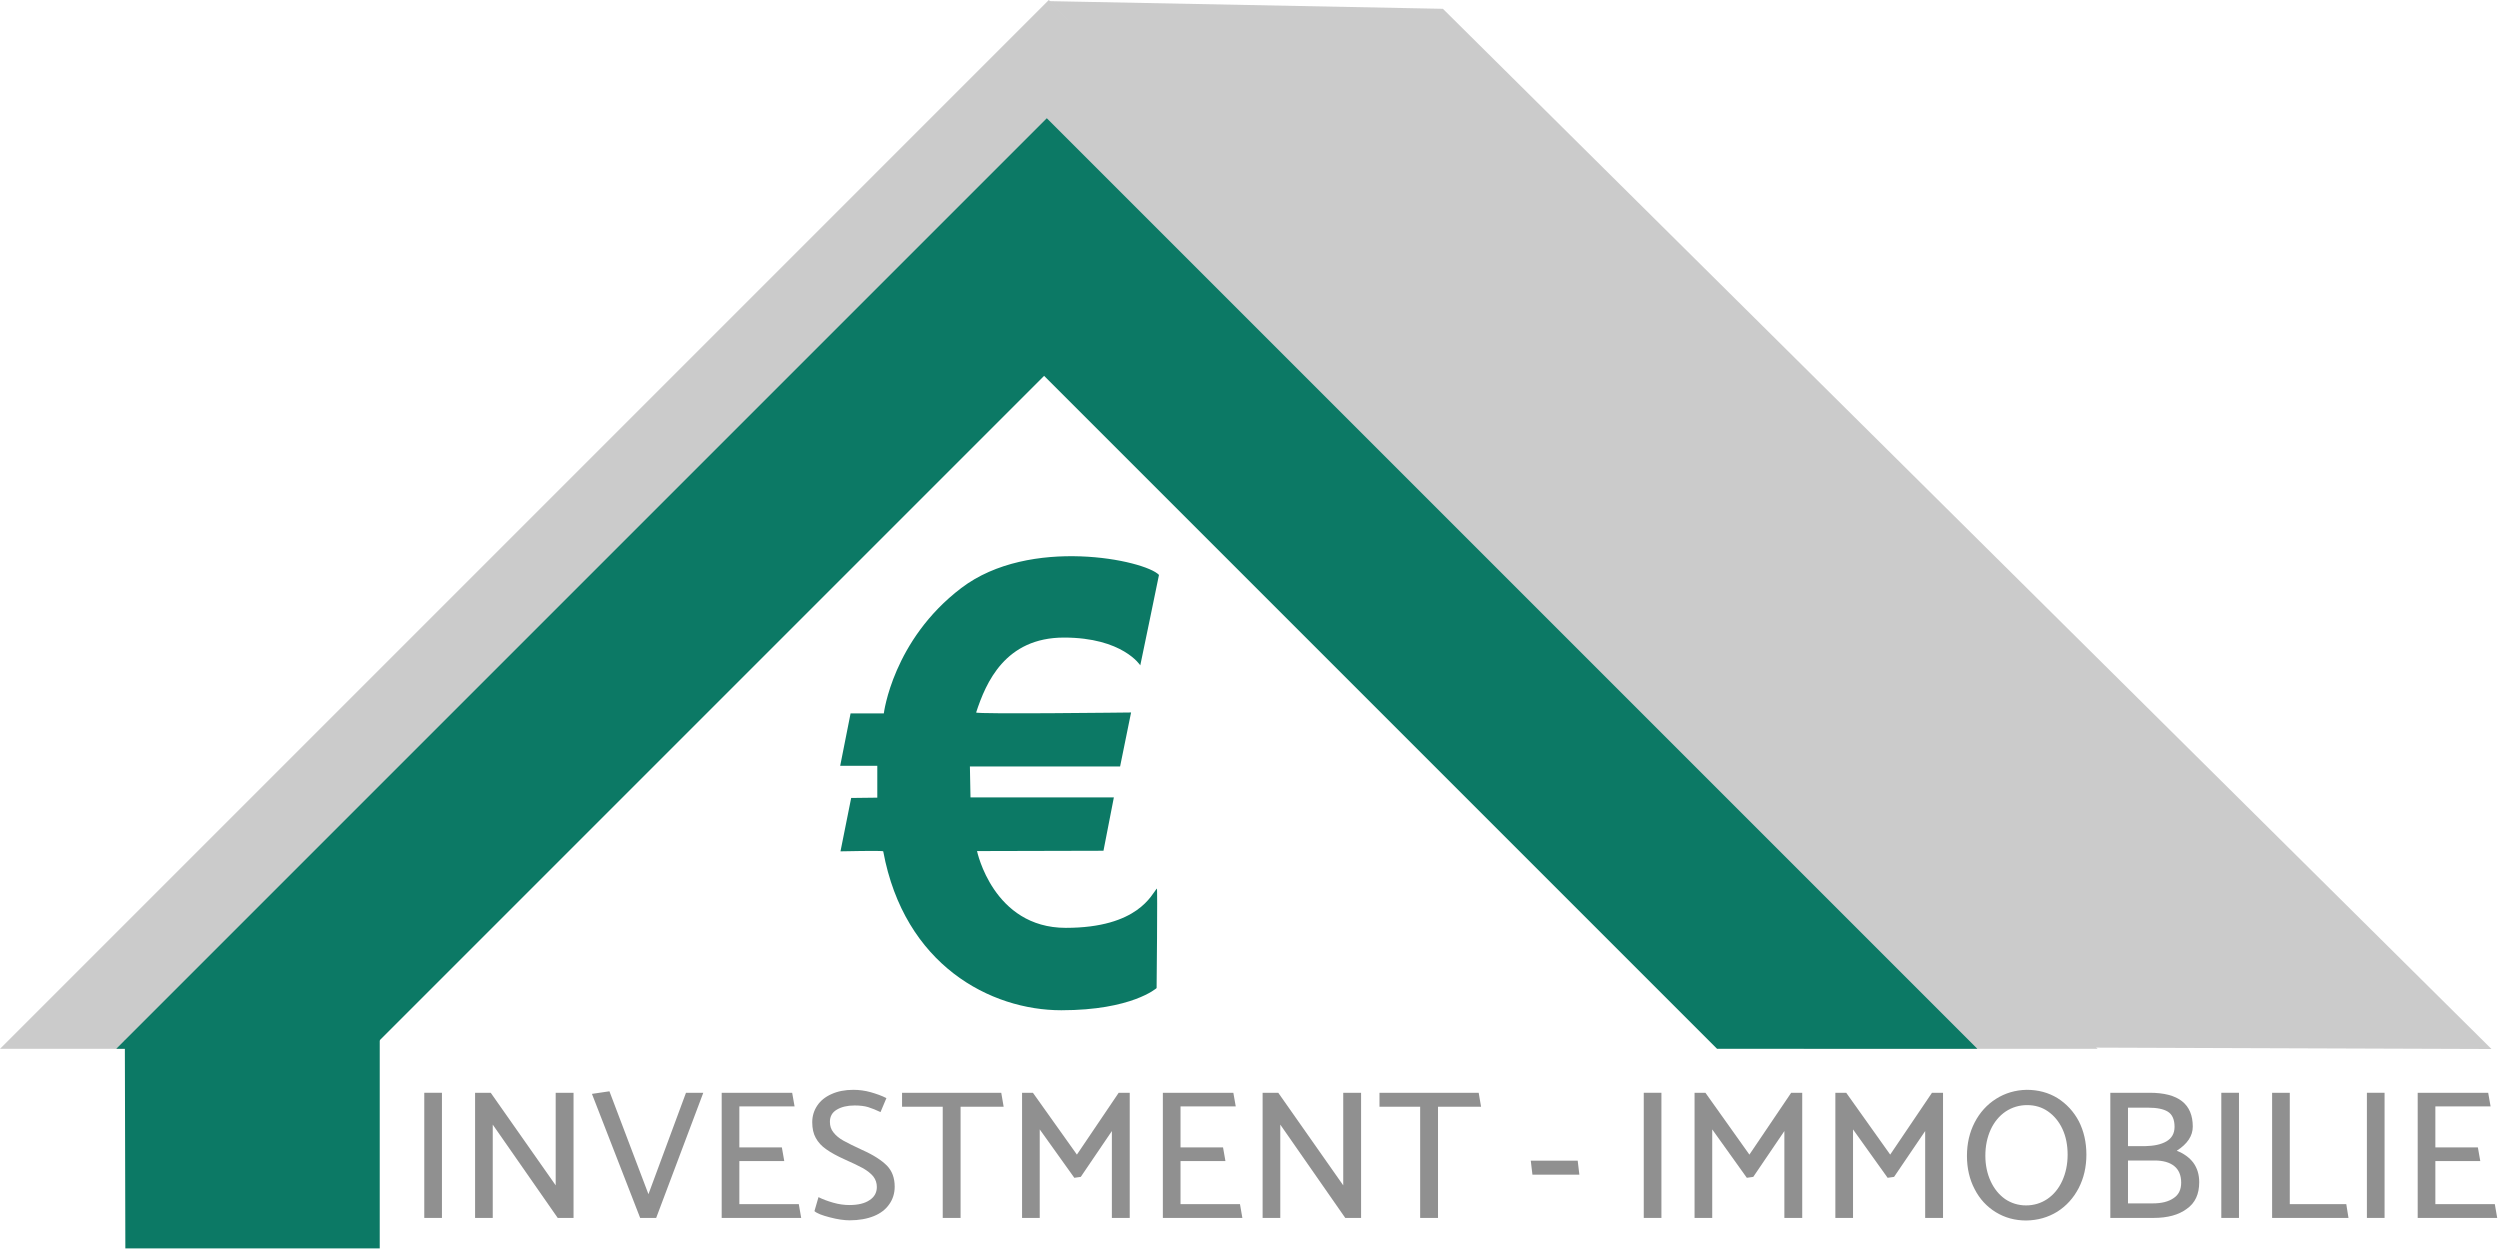
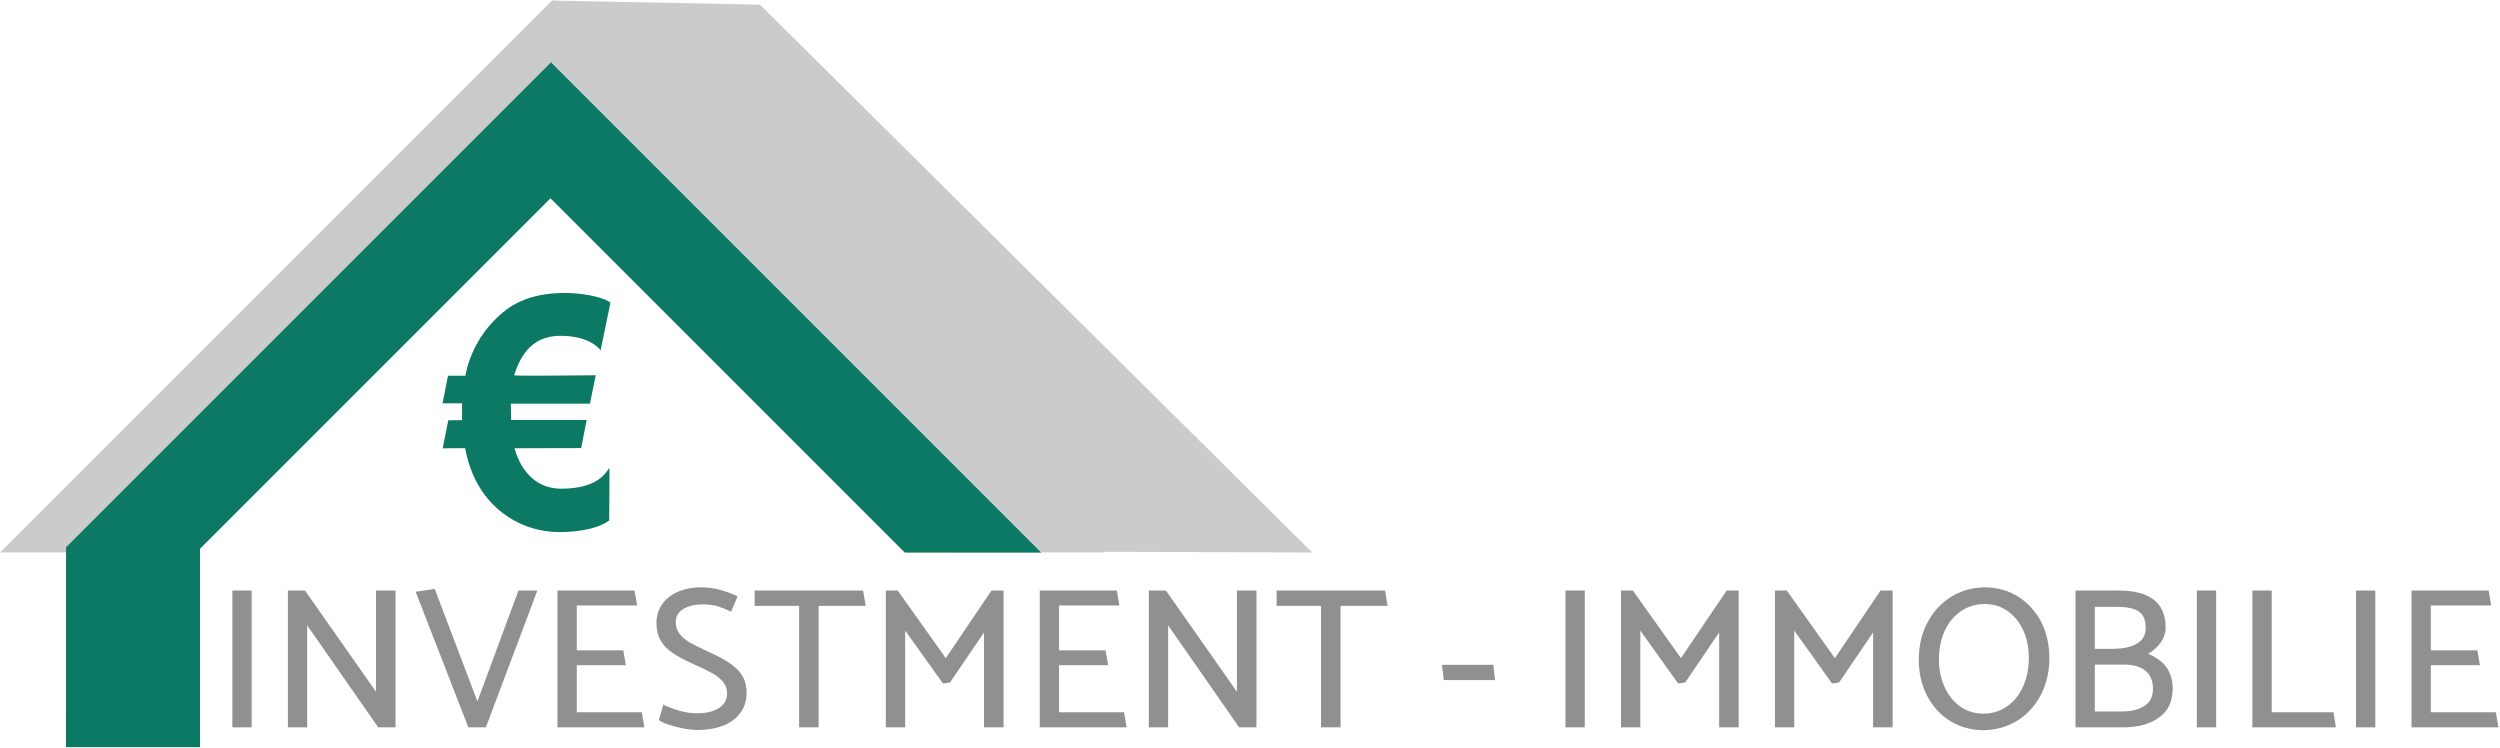
- <svg xmlns="http://www.w3.org/2000/svg" width="100%" height="100%" viewBox="0 0 296 148" version="1.1" xml:space="preserve" style="fill-rule:evenodd;clip-rule:evenodd;stroke-linejoin:round;stroke-miterlimit:2;">
-   <g transform="matrix(1,0,0,1,-276.107,-175.713)">
-     <g transform="matrix(0.865283,0,0.14326,0.993376,21.5539,1.98653)">
+ <svg xmlns="http://www.w3.org/2000/svg" width="100%" height="100%" viewBox="0 0 562 168" version="1.1" xml:space="preserve" style="fill-rule:evenodd;clip-rule:evenodd;stroke-linejoin:round;stroke-miterlimit:2;">
+   <g transform="matrix(1,0,0,1,-116.107,-182.713)">
+     <g transform="matrix(0.865283,0,0.14326,0.993376,-138.446,8.98653)">
      <path d="M530.281,299.747L408.727,175.02L462.495,175.935L585.45,299.916L530.281,299.747Z" style="fill:rgb(203,203,203);" />
    </g>
-     <g transform="matrix(1.12706,0,0,1.12706,-50.5925,-38.1043)">
+     <g transform="matrix(1.12706,0,0,1.12706,-210.592,-31.1043)">
      <path d="M289.87,299.893L320.049,299.893L399.729,220.213L479.409,299.893L510.228,299.893L400.049,189.713L289.87,299.893Z" style="fill:rgb(203,203,203);" />
    </g>
-     <g transform="matrix(1,0,0,1,1.01847,-1)">
-       <path d="M289.87,299.874L320.049,299.836L320.049,324.525L289.93,324.525L289.87,299.874Z" style="fill:rgb(12,121,101);" />
+     <g transform="matrix(1,0,0,1,-160,7)">
+       <path d="M290.943,343.669L321.066,343.669L321.066,299.078L399.856,220.289L479.509,299.942L510.175,299.942L399.966,189.734L290.955,298.745L290.943,343.669Z" style="fill:rgb(12,121,101);" />
    </g>
-     <path d="M289.87,299.893L320.049,299.893L399.729,220.213L479.409,299.893L510.228,299.893L400.049,189.713L289.87,299.893Z" style="fill:rgb(12,121,101);" />
-     <g transform="matrix(0.639265,0,0,0.672214,283.166,125.99)">
+     <g transform="matrix(0.639265,0,0,0.672214,123.166,132.99)">
      <path d="M200.152,191.16C200.152,191.16 196.909,186.267 186.024,186.267C175.138,186.267 171.565,194.184 169.751,199.461C169.638,199.79 198.448,199.461 198.448,199.461L196.414,208.972L168.596,208.972L168.706,214.415L195.26,214.415L193.335,223.816L169.916,223.871C169.916,223.871 172.884,237.395 186.353,237.395C199.822,237.395 202.269,231.43 203.231,230.468C203.368,230.33 203.176,248.005 203.176,248.005C203.176,248.005 198.613,251.908 185.529,251.908C172.445,251.908 156.447,243.985 152.543,223.919C152.511,223.75 144.627,223.919 144.627,223.919L146.606,214.518L151.444,214.463L151.444,208.856L144.572,208.856L146.496,199.62L152.653,199.62C152.653,199.62 154.303,186.719 167.002,177.538C179.701,168.357 201.011,172.624 203.616,175.229C203.633,175.246 200.152,191.16 200.152,191.16Z" style="fill:rgb(12,121,101);" />
    </g>
-     <g transform="matrix(3.1148,0,0,3.1148,-683.594,-811.449)">
+     <g transform="matrix(6.46498,0,0,6.46498,-1927.85,-2002)">
      <g transform="matrix(6.996,0,0,6.996,323.608,363.222)">
        <rect x="0.09" y="-0.68" width="0.096" height="0.68" style="fill:rgb(144,144,144);fill-rule:nonzero;" />
      </g>
      <g transform="matrix(6.996,0,0,6.996,325.539,363.222)">
        <path d="M0.186,0L0.186,-0.507L0.539,0L0.625,0L0.625,-0.68L0.528,-0.68L0.528,-0.177L0.175,-0.68L0.09,-0.68L0.09,0L0.186,0Z" style="fill:rgb(144,144,144);fill-rule:nonzero;" />
      </g>
      <g transform="matrix(6.996,0,0,6.996,330.541,363.222)">
        <path d="M0.105,-0.688L0.01,-0.674L0.272,0L0.359,0L0.615,-0.68L0.521,-0.68L0.317,-0.129L0.105,-0.688Z" style="fill:rgb(144,144,144);fill-rule:nonzero;" />
      </g>
      <g transform="matrix(6.996,0,0,6.996,334.913,363.222)">
        <path d="M0.522,0L0.509,-0.075L0.186,-0.075L0.186,-0.309L0.43,-0.309L0.417,-0.383L0.186,-0.383L0.186,-0.606L0.486,-0.606L0.473,-0.68L0.09,-0.68L0.09,0L0.522,0Z" style="fill:rgb(144,144,144);fill-rule:nonzero;" />
      </g>
      <g transform="matrix(6.996,0,0,6.996,338.705,363.222)">
        <path d="M0.052,-0.037C0.065,-0.025 0.093,-0.014 0.136,-0.003C0.178,0.008 0.214,0.013 0.243,0.013C0.294,0.013 0.338,0.005 0.375,-0.01C0.412,-0.025 0.44,-0.047 0.459,-0.075C0.478,-0.102 0.488,-0.134 0.488,-0.17C0.488,-0.217 0.474,-0.255 0.446,-0.284C0.417,-0.313 0.373,-0.342 0.312,-0.369C0.267,-0.39 0.232,-0.407 0.209,-0.42C0.186,-0.433 0.168,-0.448 0.155,-0.465C0.142,-0.481 0.136,-0.5 0.136,-0.522C0.136,-0.551 0.148,-0.573 0.173,-0.588C0.198,-0.603 0.23,-0.611 0.27,-0.611C0.299,-0.611 0.324,-0.608 0.344,-0.602C0.366,-0.595 0.388,-0.586 0.411,-0.575L0.443,-0.651C0.418,-0.664 0.389,-0.674 0.358,-0.683C0.326,-0.692 0.294,-0.696 0.263,-0.696C0.218,-0.696 0.178,-0.688 0.145,-0.673C0.111,-0.658 0.085,-0.637 0.067,-0.61C0.049,-0.583 0.04,-0.553 0.04,-0.52C0.04,-0.487 0.046,-0.458 0.059,-0.435C0.072,-0.411 0.091,-0.39 0.116,-0.373C0.141,-0.355 0.174,-0.337 0.216,-0.318C0.259,-0.299 0.292,-0.283 0.316,-0.27C0.34,-0.256 0.359,-0.241 0.372,-0.225C0.385,-0.208 0.391,-0.189 0.391,-0.168C0.391,-0.138 0.378,-0.114 0.352,-0.097C0.326,-0.079 0.289,-0.07 0.242,-0.07C0.214,-0.07 0.184,-0.074 0.153,-0.083C0.122,-0.092 0.095,-0.102 0.074,-0.113L0.052,-0.037Z" style="fill:rgb(144,144,144);fill-rule:nonzero;" />
      </g>
      <g transform="matrix(6.996,0,0,6.996,342.329,363.222)">
        <path d="M0.549,-0.68L0.01,-0.68L0.01,-0.604L0.231,-0.604L0.231,0L0.328,0L0.328,-0.604L0.562,-0.604L0.549,-0.68Z" style="fill:rgb(144,144,144);fill-rule:nonzero;" />
      </g>
      <g transform="matrix(6.996,0,0,6.996,346.331,363.222)">
        <path d="M0.409,-0.223L0.578,-0.472L0.578,0L0.675,0L0.675,-0.68L0.615,-0.68L0.388,-0.344L0.149,-0.68L0.09,-0.68L0.09,0L0.186,0L0.186,-0.481L0.374,-0.218L0.409,-0.223Z" style="fill:rgb(144,144,144);fill-rule:nonzero;" />
      </g>
      <g transform="matrix(6.996,0,0,6.996,351.683,363.222)">
        <path d="M0.522,0L0.509,-0.075L0.186,-0.075L0.186,-0.309L0.43,-0.309L0.417,-0.383L0.186,-0.383L0.186,-0.606L0.486,-0.606L0.473,-0.68L0.09,-0.68L0.09,0L0.522,0Z" style="fill:rgb(144,144,144);fill-rule:nonzero;" />
      </g>
      <g transform="matrix(6.996,0,0,6.996,355.475,363.222)">
        <path d="M0.186,0L0.186,-0.507L0.539,0L0.625,0L0.625,-0.68L0.528,-0.68L0.528,-0.177L0.175,-0.68L0.09,-0.68L0.09,0L0.186,0Z" style="fill:rgb(144,144,144);fill-rule:nonzero;" />
      </g>
      <g transform="matrix(6.996,0,0,6.996,360.477,363.222)">
        <path d="M0.549,-0.68L0.01,-0.68L0.01,-0.604L0.231,-0.604L0.231,0L0.328,0L0.328,-0.604L0.562,-0.604L0.549,-0.68Z" style="fill:rgb(144,144,144);fill-rule:nonzero;" />
      </g>
      <g transform="matrix(6.996,0,0,6.996,366.088,363.222)">
        <path d="M0.285,-0.311L0.03,-0.311L0.039,-0.235L0.294,-0.235L0.285,-0.311Z" style="fill:rgb(144,144,144);fill-rule:nonzero;" />
      </g>
      <g transform="matrix(6.996,0,0,6.996,369.963,363.222)">
        <rect x="0.09" y="-0.68" width="0.096" height="0.68" style="fill:rgb(144,144,144);fill-rule:nonzero;" />
      </g>
      <g transform="matrix(6.996,0,0,6.996,371.894,363.222)">
        <path d="M0.409,-0.223L0.578,-0.472L0.578,0L0.675,0L0.675,-0.68L0.615,-0.68L0.388,-0.344L0.149,-0.68L0.09,-0.68L0.09,0L0.186,0L0.186,-0.481L0.374,-0.218L0.409,-0.223Z" style="fill:rgb(144,144,144);fill-rule:nonzero;" />
      </g>
      <g transform="matrix(6.996,0,0,6.996,377.246,363.222)">
        <path d="M0.409,-0.223L0.578,-0.472L0.578,0L0.675,0L0.675,-0.68L0.615,-0.68L0.388,-0.344L0.149,-0.68L0.09,-0.68L0.09,0L0.186,0L0.186,-0.481L0.374,-0.218L0.409,-0.223Z" style="fill:rgb(144,144,144);fill-rule:nonzero;" />
      </g>
      <g transform="matrix(6.996,0,0,6.996,382.598,363.222)">
        <path d="M0.365,-0.696C0.303,-0.695 0.247,-0.678 0.198,-0.647C0.149,-0.616 0.11,-0.573 0.082,-0.519C0.054,-0.465 0.04,-0.404 0.04,-0.337C0.04,-0.27 0.054,-0.209 0.082,-0.156C0.109,-0.103 0.148,-0.061 0.197,-0.031C0.246,-0.001 0.301,0.014 0.362,0.014C0.425,0.013 0.481,-0.003 0.531,-0.034C0.58,-0.065 0.619,-0.108 0.647,-0.162C0.675,-0.216 0.689,-0.277 0.689,-0.344C0.689,-0.411 0.675,-0.472 0.648,-0.525C0.62,-0.578 0.581,-0.62 0.532,-0.651C0.483,-0.681 0.427,-0.696 0.365,-0.696ZM0.14,-0.338C0.14,-0.391 0.15,-0.438 0.169,-0.48C0.188,-0.521 0.215,-0.554 0.25,-0.578C0.285,-0.601 0.324,-0.613 0.367,-0.613C0.409,-0.613 0.447,-0.602 0.48,-0.579C0.513,-0.556 0.54,-0.524 0.559,-0.483C0.578,-0.442 0.587,-0.395 0.587,-0.344C0.587,-0.291 0.577,-0.244 0.558,-0.202C0.539,-0.16 0.512,-0.127 0.477,-0.103C0.443,-0.08 0.404,-0.068 0.361,-0.068C0.319,-0.068 0.281,-0.08 0.248,-0.102C0.214,-0.126 0.188,-0.158 0.169,-0.199C0.15,-0.24 0.14,-0.287 0.14,-0.338Z" style="fill:rgb(144,144,144);fill-rule:nonzero;" />
      </g>
      <g transform="matrix(6.996,0,0,6.996,387.698,363.222)">
        <path d="M0.325,0C0.4,0 0.461,-0.016 0.505,-0.049C0.551,-0.081 0.573,-0.129 0.573,-0.194C0.573,-0.236 0.562,-0.271 0.541,-0.3C0.519,-0.329 0.489,-0.35 0.451,-0.365C0.509,-0.402 0.538,-0.446 0.538,-0.496C0.538,-0.619 0.46,-0.68 0.304,-0.68L0.09,-0.68L0.09,0L0.325,0ZM0.296,-0.599C0.343,-0.599 0.379,-0.592 0.403,-0.577C0.427,-0.562 0.439,-0.534 0.439,-0.495C0.439,-0.459 0.424,-0.433 0.395,-0.416C0.366,-0.399 0.327,-0.391 0.279,-0.39L0.186,-0.39L0.186,-0.599L0.296,-0.599ZM0.331,-0.312C0.376,-0.312 0.412,-0.302 0.437,-0.282C0.462,-0.262 0.475,-0.232 0.475,-0.192C0.475,-0.153 0.461,-0.125 0.433,-0.107C0.405,-0.088 0.368,-0.079 0.321,-0.079L0.186,-0.079L0.186,-0.312L0.331,-0.312Z" style="fill:rgb(144,144,144);fill-rule:nonzero;" />
      </g>
      <g transform="matrix(6.996,0,0,6.996,391.917,363.222)">
        <rect x="0.09" y="-0.68" width="0.096" height="0.68" style="fill:rgb(144,144,144);fill-rule:nonzero;" />
      </g>
      <g transform="matrix(6.996,0,0,6.996,393.848,363.222)">
        <path d="M0.493,-0.075L0.186,-0.075L0.186,-0.68L0.09,-0.68L0.09,0L0.505,0L0.493,-0.075Z" style="fill:rgb(144,144,144);fill-rule:nonzero;" />
      </g>
      <g transform="matrix(6.996,0,0,6.996,397.451,363.222)">
        <rect x="0.09" y="-0.68" width="0.096" height="0.68" style="fill:rgb(144,144,144);fill-rule:nonzero;" />
      </g>
      <g transform="matrix(6.996,0,0,6.996,399.382,363.222)">
        <path d="M0.522,0L0.509,-0.075L0.186,-0.075L0.186,-0.309L0.43,-0.309L0.417,-0.383L0.186,-0.383L0.186,-0.606L0.486,-0.606L0.473,-0.68L0.09,-0.68L0.09,0L0.522,0Z" style="fill:rgb(144,144,144);fill-rule:nonzero;" />
      </g>
    </g>
  </g>
</svg>
